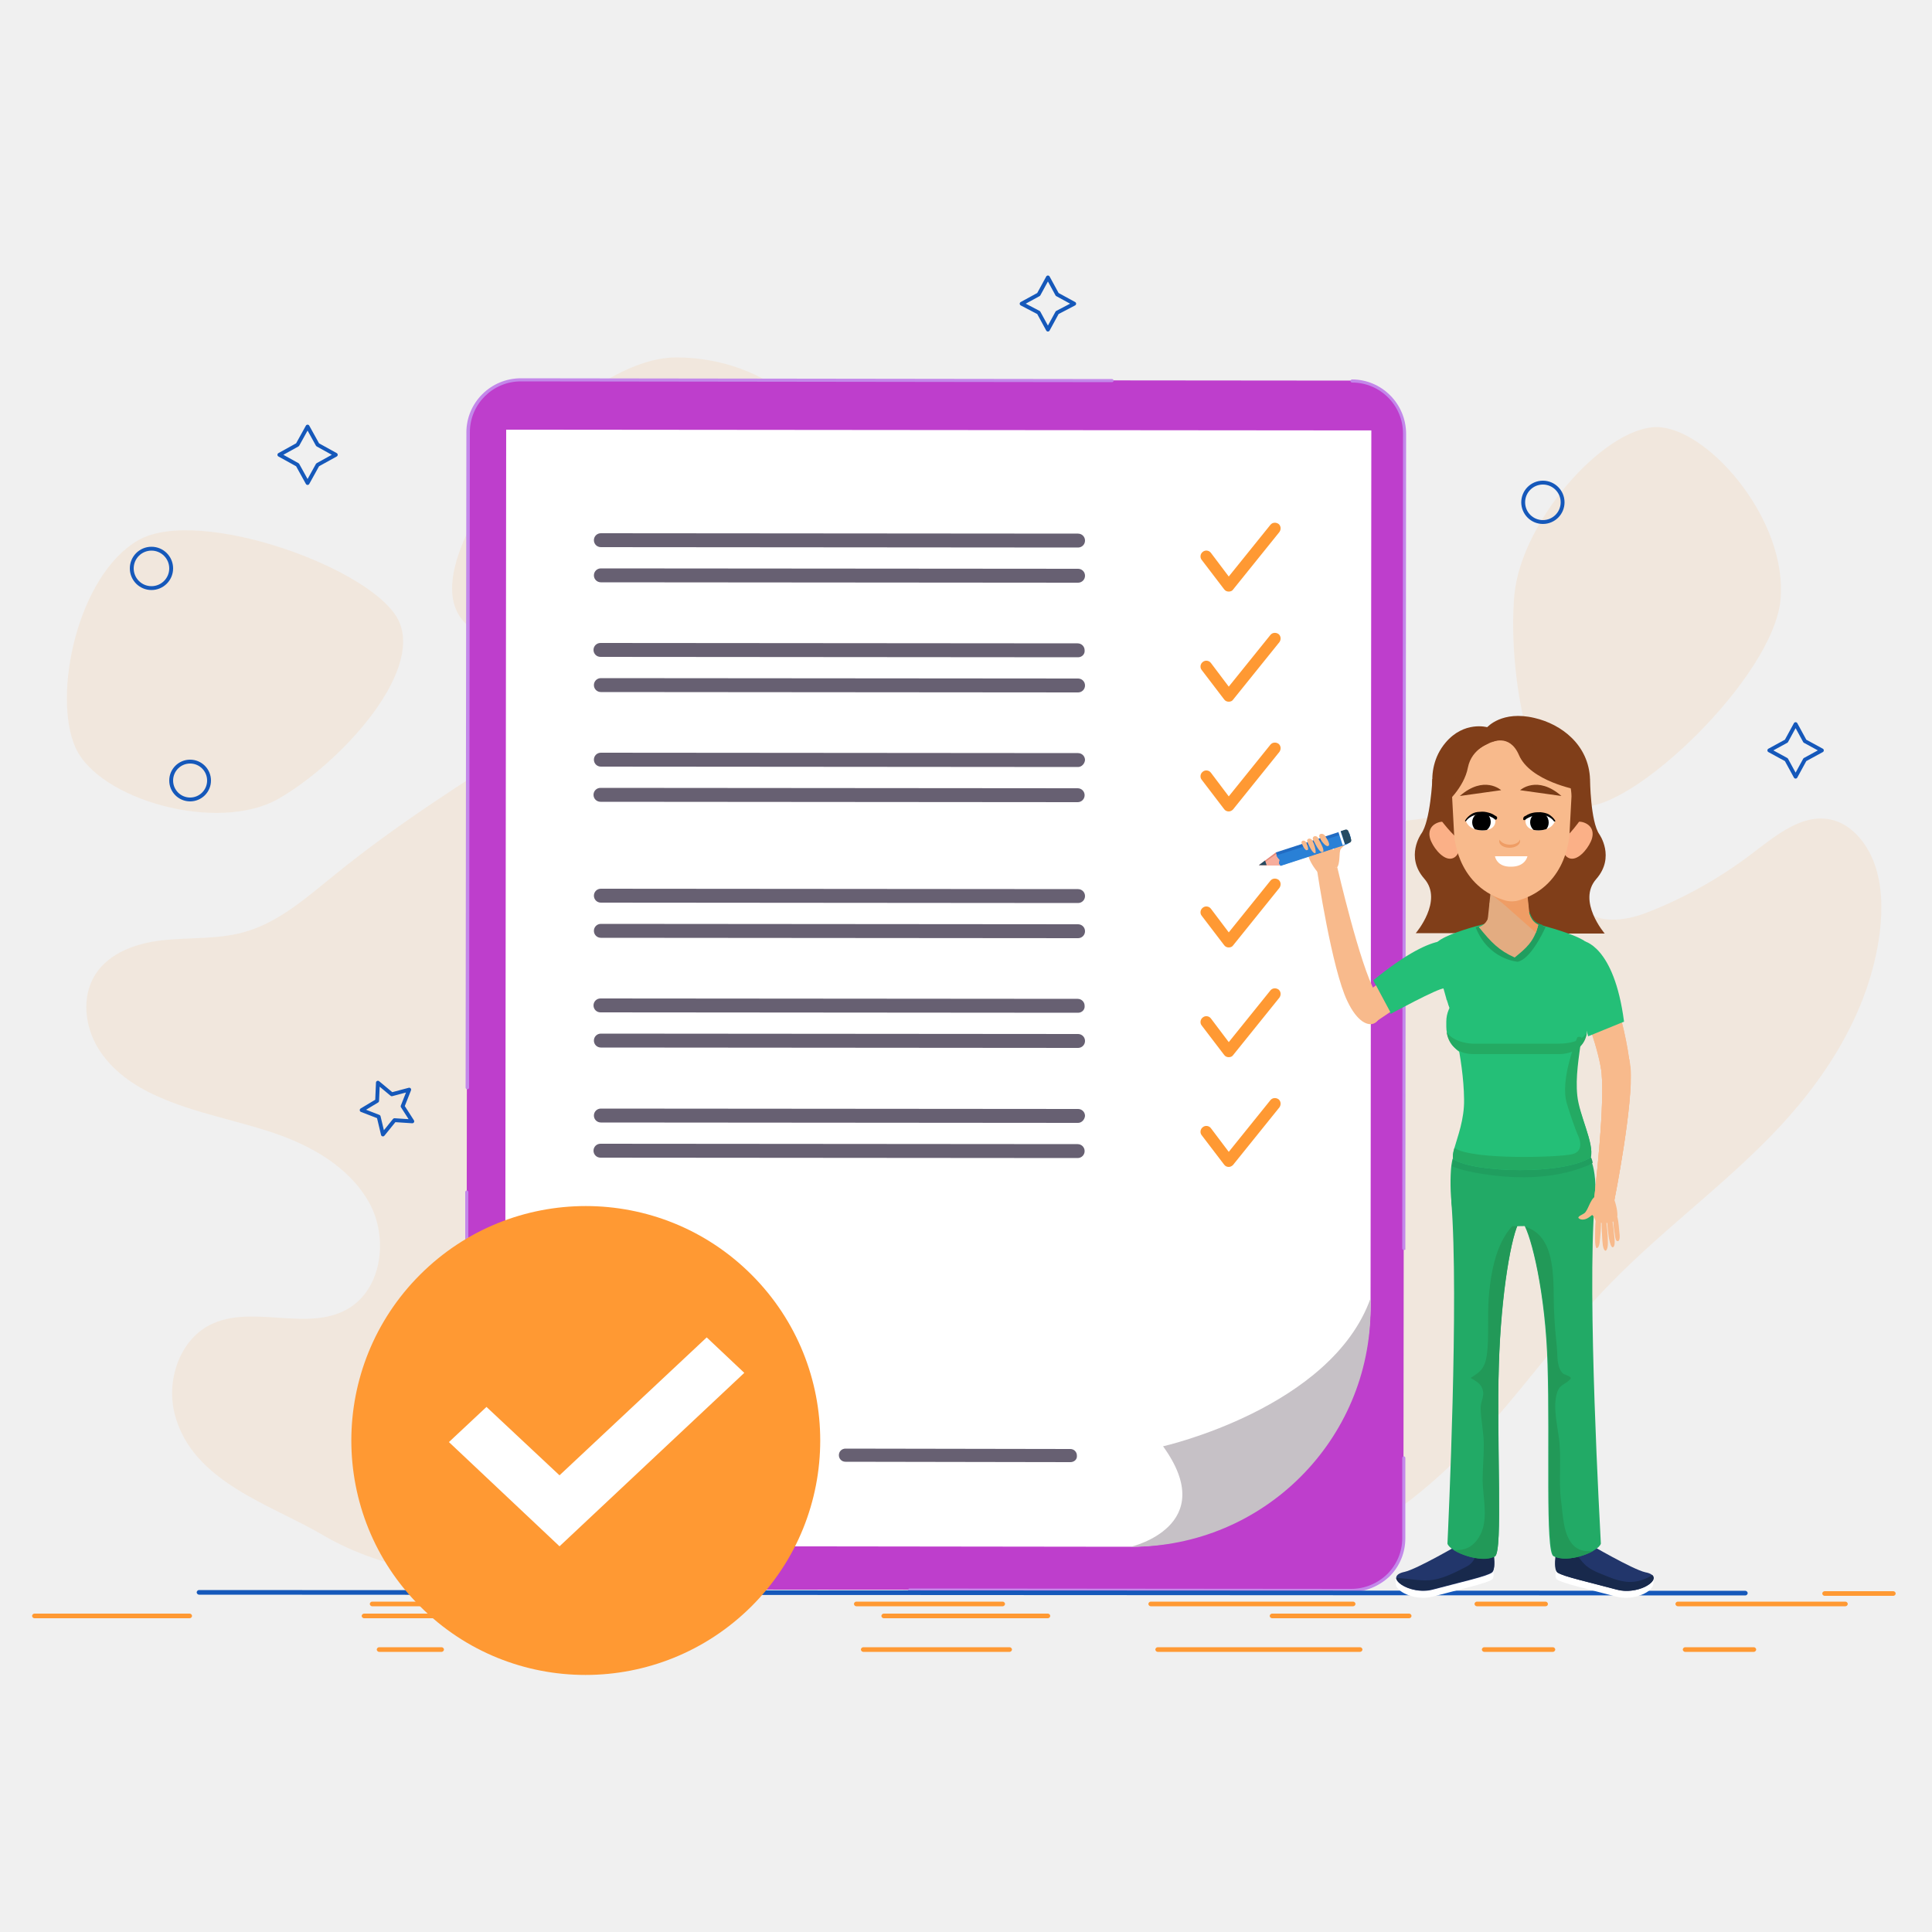
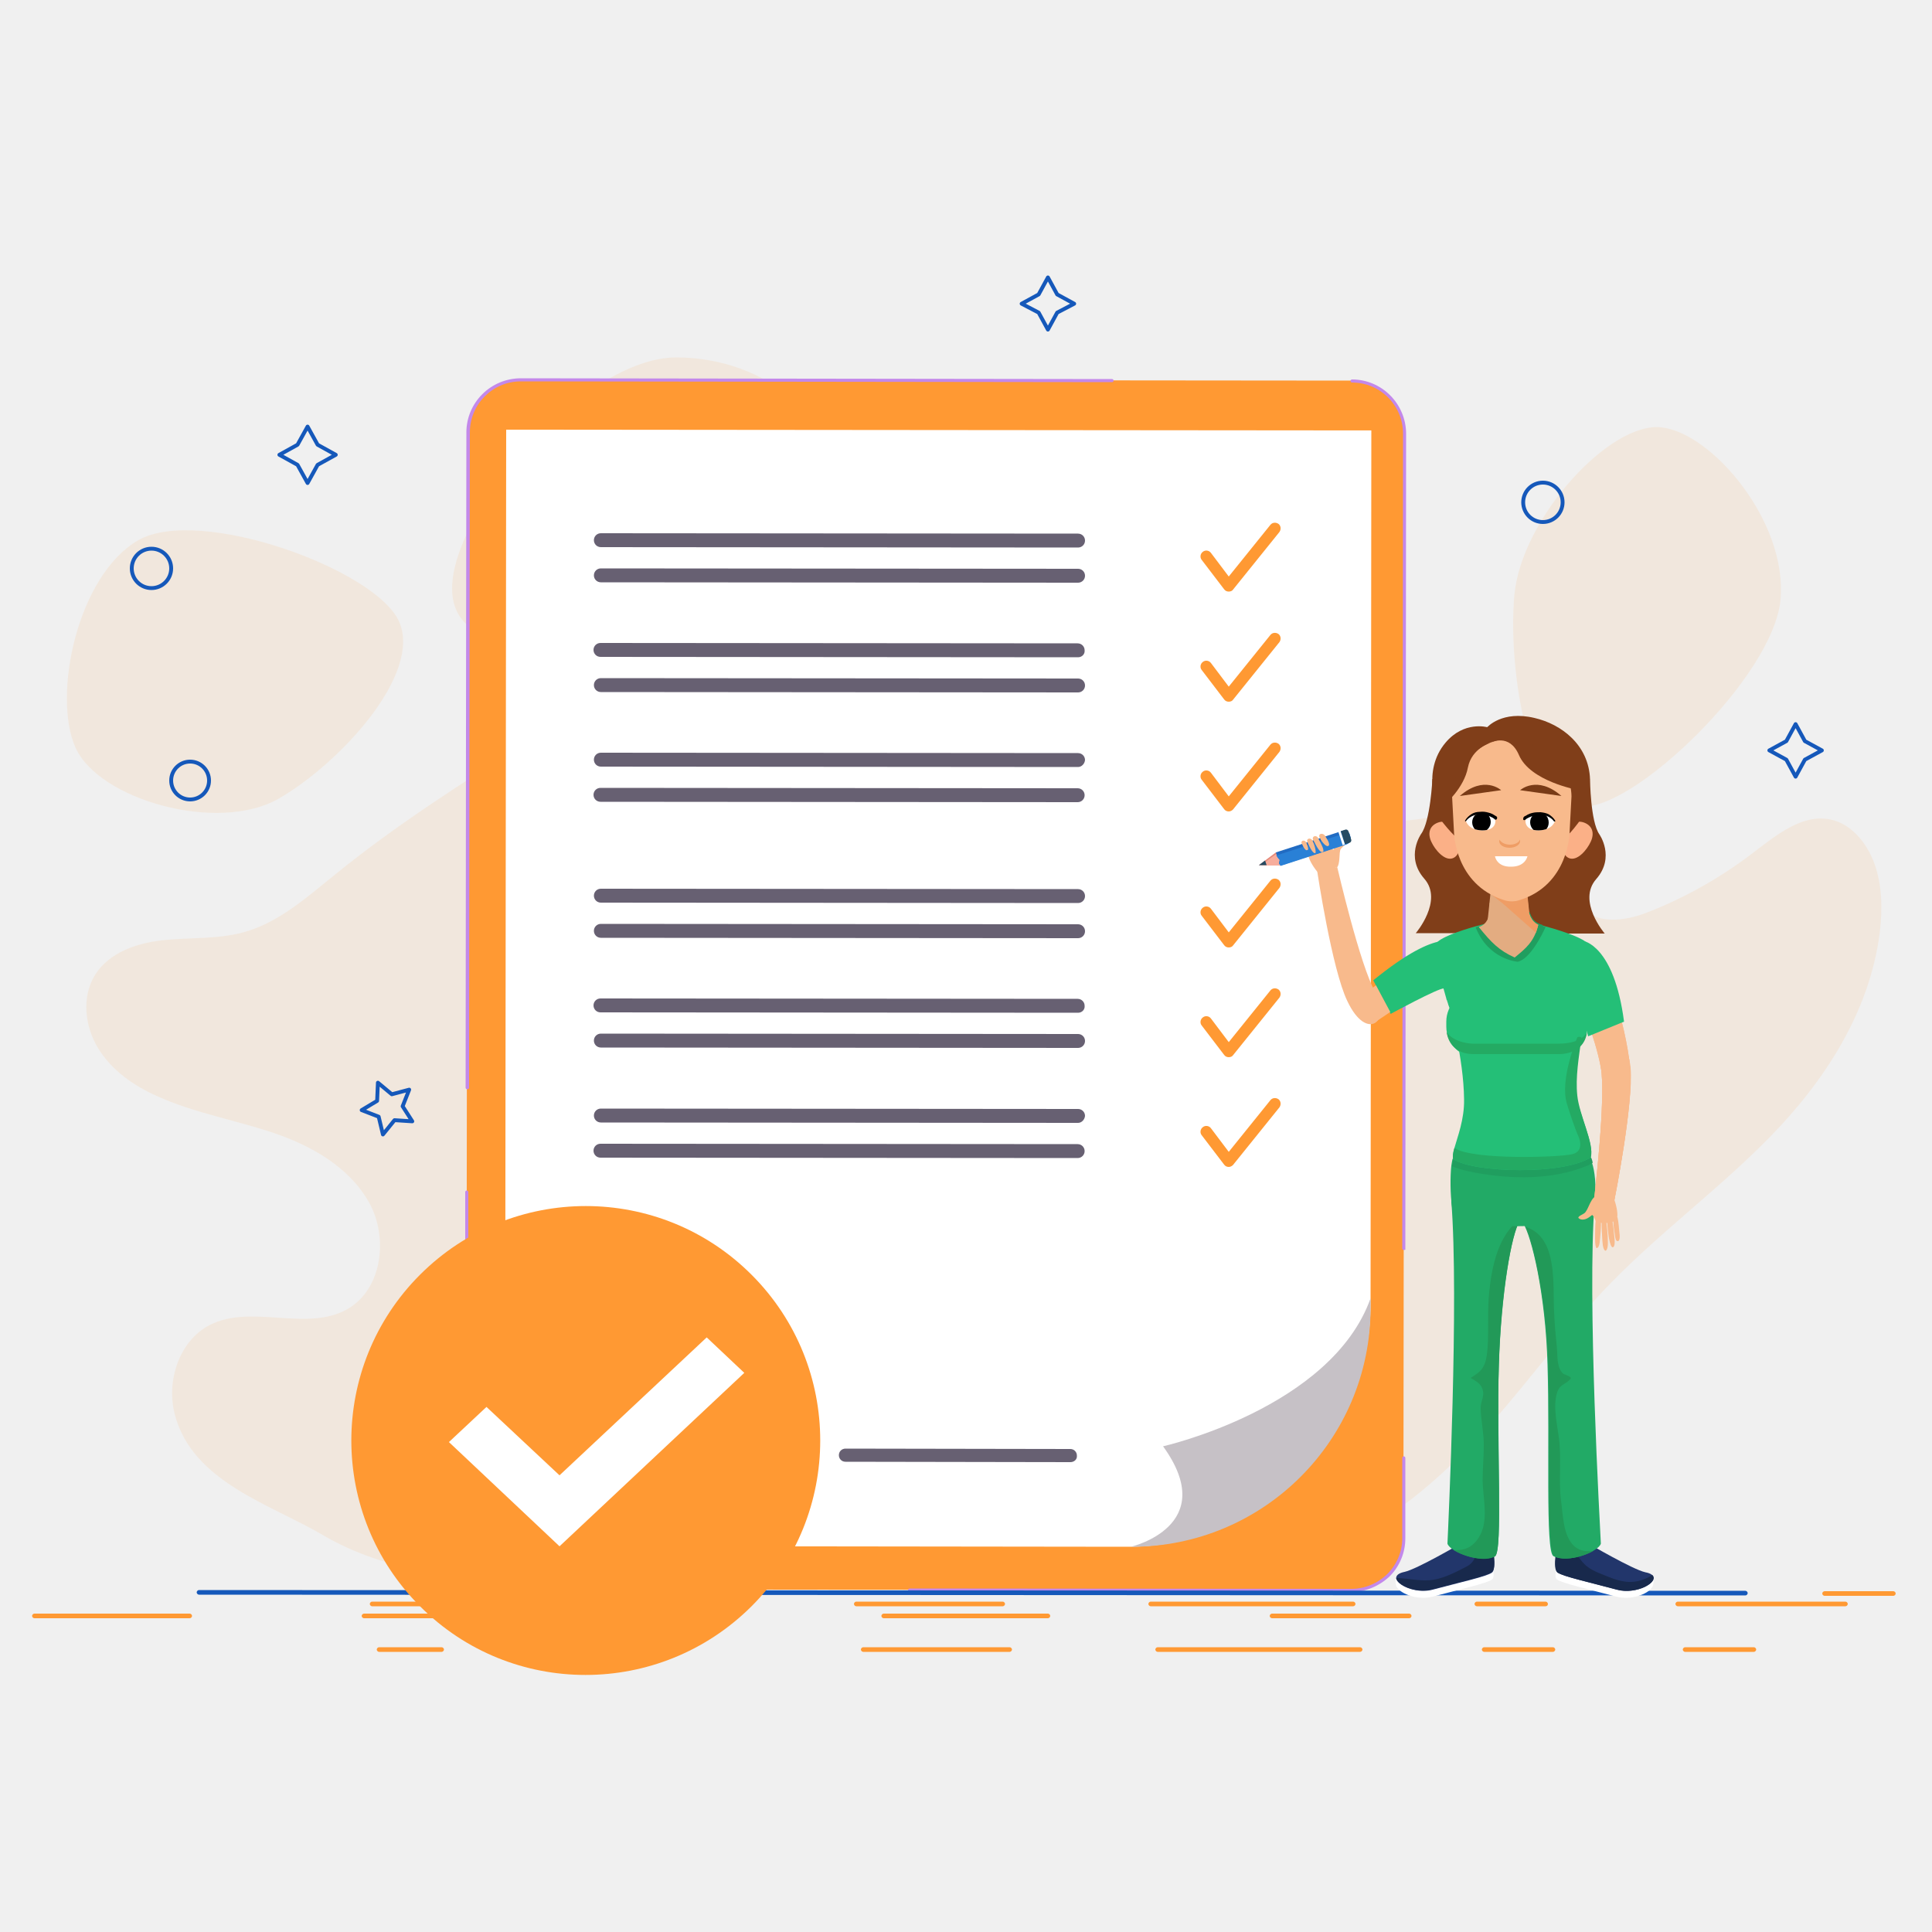
<svg xmlns="http://www.w3.org/2000/svg" xmlns:xlink="http://www.w3.org/1999/xlink" version="1.1" id="Layer_1" x="0px" y="0px" viewBox="0 0 500 500" style="enable-background:new 0 0 500 500;" xml:space="preserve">
  <style type="text/css">
	.st0{opacity:0.1;}
	.st1{fill:#ff9933;}
- 	.st2{fill:#BE3ECC;}
+ 	.st2{fill:#ff9933;}
	.st3{fill:#C388EA;}
	.st4{fill:#FFFFFF;}
	.st5{fill:#C6C1C6;}
	.st6{fill:#E4E7EF;}
	.st7{fill:#40D3E2;}
	.st8{fill:#676072;}
	.st9{fill:none;stroke:#1558BA;stroke-linecap:round;stroke-linejoin:round;stroke-miterlimit:10;}
	.st10{fill:#1558BA;}
	.st11{fill:#F8BA8C;}
	.st12{fill:#22366B;}
	.st13{fill:#18294C;}
	.st14{fill:#22AA66;}
	.st15{fill:#229958;}
	.st16{fill:#209E5F;}
	.st17{fill:#803E19;}
	.st18{fill:#FBB087;}
	.st19{fill:none;}
	.st20{fill:#E3AC81;}
	.st21{fill:#EF9D65;}
	.st22{clip-path:url(#SVGID_2_);}
	.st23{clip-path:url(#SVGID_4_);}
	.st24{fill:#793B16;}
	.st25{fill:#24BF77;}
	.st26{fill:#24AA63;}
	.st27{fill:#E5897A;}
	.st28{fill:#F7AD9C;}
	.st29{fill:#216BC2;}
	.st30{fill:#2980D6;}
	.st31{fill:#254B62;}
	.st32{fill:#FFFFFF;stroke:#ff9933;stroke-width:6;stroke-miterlimit:10;}
</style>
  <g>
    <g id="_x31__1_">
      <g class="st0">
        <path class="st1" d="M217.8,129.5c0,20.4-19.1,36.9-42.8,36.9s-58,6.3-58-14.1s34.4-59.8,58-59.8S217.8,109.1,217.8,129.5z" />
        <path class="st1" d="M45.3,366.3c-2.4-8.7,1-19.3,9-23.4c10.8-5.5,25,1.9,35.6-4.1c9.1-5.2,10.7-18.7,5.5-27.8     s-15-14.6-24.9-17.9s-20.3-5.1-29.8-9.4c-6.1-2.7-11.8-6.7-15.3-12.4c-3.5-5.7-4.3-13.4-0.8-19c3.7-5.9,11-8.3,17.8-9     s13.9-0.2,20.5-2c9-2.4,16.3-8.9,23.6-14.8c16.1-13.1,33.6-24.2,51.1-35.2c5.9-3.8,12.2-7.6,19.1-8.3c10.8-1.1,21,5.6,31.9,5.9     c8,0.3,15.6-2.8,23.4-4.6c7.8-1.8,16.7-2,22.9,3.2c7,5.9,7.7,16.8,4.7,25.5s-8.8,16.1-13.3,24.1c-4.4,8-7.5,17.7-4.4,26.4     c3.8,10.6,15.2,15.8,24.6,21.9c9.4,6,18.6,17,14.4,27.4c-1.7,4.2-5.4,7.6-5.9,12.2c-0.9,7.3,6.7,12.6,13.4,15.5     c10.5,4.4,21.5,7.5,32.7,9c8.4,1.2,18,2,23.2,8.8c3.6,4.7,4.1,11.5,2.1,17.1s-6,10.4-10.5,14.3c-15.9,13.7-37.9,18-58.9,18.2     s-41.8-3.3-62.8-2.9c-18.9,0.4-37.7,4-56.6,4c-18.2,0-38-2.3-54-11.7C70,389.3,50,383.6,45.3,366.3z" />
        <path class="st1" d="M103.3,160.9c6,13.6-15.5,36.8-31.2,45.8s-46.6,0.3-52.6-13.3s0.6-44.6,16.3-53.6     C51.5,130.8,97.3,147.3,103.3,160.9z" />
        <path class="st1" d="M409,208.7c-13.2-1.5-18.8-34.7-17.1-54.6c1.8-20,24.8-45.1,38.1-43.5c13.2,1.5,32.6,24.5,30.8,44.5     C459.1,175.1,422.3,210.3,409,208.7z" />
        <path class="st1" d="M293.8,404.8c-6.7-5-10.6-15.1-7.6-23.6c4-11.4,17.7-15.3,21.2-26.9c3-9.9-3.8-21.1-12.5-24.5     s-18.4-0.9-26.9,3.3c-8.5,4.1-16.4,9.8-25.2,12.9c-5.6,2-11.7,2.9-17.3,1s-10.6-7.1-11.6-13.7c-1-6.8,2.4-13.5,6.5-18.7     s9.1-9.4,12.4-15.2c4.6-7.9,5.6-17.6,7-26.9c3.1-20.5,8.2-40.6,13.4-60.6c1.8-6.8,3.6-13.8,7.8-19c6.5-8.1,17.2-9.9,24.6-16.9     c5.4-5.1,8.7-12.6,12.8-19.1c4.1-6.5,9.9-12.7,17-12.9c8.1-0.3,14.8,7.5,17.9,16s3.5,17.9,5.2,26.9s5.3,18.3,12.4,22.7     c8.7,5.4,19.2,1.7,29-0.1s22.2,0.3,25.5,10.9c1.3,4.3,0.9,9.3,3.1,13.1c3.7,6.1,11.8,5,17.9,2.6c9.5-3.7,18.6-8.8,26.9-15.1     c6.3-4.8,13.1-10.5,20.5-8.9c5.2,1.1,9.3,5.9,11.3,11.4s2.1,11.8,1.4,17.7c-2.6,20.9-14.6,38.9-28.4,53s-29.6,25.5-43.2,39.9     c-12.3,13-22.6,28.2-35.2,40.9c-12,12.2-26.5,23.7-42.5,27.3C323.5,405.5,306.9,414.6,293.8,404.8z" />
      </g>
      <g>
        <g>
          <g>
            <g>
              <g>
                <path class="st2" d="M349.6,411.5l-144.8-0.1l-70.5-0.1c-7.5,0-13.6-6.1-13.6-13.6l0.3-285.8c0-7.5,6.1-13.6,13.6-13.6         l215.3,0.2c7.5,0,13.6,6.1,13.6,13.6l-0.3,285.8C363.3,405.4,357.2,411.5,349.6,411.5z" />
              </g>
              <g>
                <g>
                  <path class="st3" d="M120.9,281.9L120.9,281.9c-0.2,0-0.4-0.2-0.4-0.4l0.1-92.3l0.1-77.3c0-7.7,6.3-14,14.1-14l0,0l153,0.2          c0.2,0,0.4,0.2,0.4,0.4c0,0.2-0.2,0.4-0.4,0.4l0,0l-153-0.2l0,0c-7.3,0-13.2,5.9-13.2,13.2l-0.1,77.3l-0.1,92.3          C121.4,281.7,121.2,281.9,120.9,281.9z" />
                </g>
                <g>
                  <path class="st3" d="M134.4,411.7L134.4,411.7c-7.8,0-14-6.3-14-14.1v-89.1c0-0.2,0.2-0.4,0.4-0.4l0,0          c0.2,0,0.4,0.2,0.4,0.4v89.1c0,7.3,5.9,13.2,13.2,13.2c0.2,0,0.4,0.2,0.4,0.4C134.8,411.6,134.6,411.7,134.4,411.7z" />
                </g>
                <g>
                  <path class="st3" d="M349.7,412C349.7,412,349.6,412,349.7,412l-114.3-0.1c-0.2,0-0.4-0.2-0.4-0.4c0-0.2,0.2-0.4,0.4-0.4          l0,0l114.3,0.1l0,0c3.5,0,6.8-1.4,9.3-3.8c2.5-2.5,3.9-5.8,3.9-9.3v-20.8c0-0.2,0.2-0.4,0.4-0.4l0,0c0.2,0,0.4,0.2,0.4,0.4          v20.8c0,3.8-1.5,7.3-4.1,9.9C356.9,410.5,353.4,412,349.7,412z" />
                </g>
                <g>
                  <path class="st3" d="M363.3,323.5L363.3,323.5c-0.2,0-0.4-0.2-0.4-0.4l0.2-210.9c0-7.3-5.9-13.2-13.2-13.2          c-0.2,0-0.4-0.2-0.4-0.4c0-0.2,0.2-0.4,0.4-0.4l0,0c7.7,0,14,6.3,14,14.1l-0.2,210.9C363.8,323.4,363.6,323.5,363.3,323.5z" />
                </g>
              </g>
              <g>
                <g>
                  <path class="st4" d="M291.7,400.3l-161-0.2l0.3-288.9l223.9,0.2l-0.2,226C354.7,372.2,326.5,400.4,291.7,400.3z" />
                </g>
                <g>
                  <path class="st5" d="M354.7,336v2.5c0,34.2-27.8,61.9-62,61.8c0,0,23.2-5.4,8.3-26C301,374.3,344.5,364.5,354.7,336z" />
                </g>
              </g>
              <g>
                <path class="st6" d="M173.4,386c-17.3,0-31.4-14.1-31.4-31.5c0-17.3,14.1-31.4,31.5-31.4c17.3,0,31.4,14.1,31.4,31.5         C204.8,371.9,190.7,386,173.4,386z M173.4,324.2c-16.7,0-30.4,13.6-30.4,30.3c0,16.7,13.6,30.4,30.3,30.4         s30.4-13.6,30.4-30.3C203.8,337.8,190.2,324.2,173.4,324.2z" />
              </g>
              <g>
                <path class="st6" d="M173.4,379.3c-13.7,0-24.8-11.1-24.8-24.8c0-13.7,11.1-24.8,24.8-24.8s24.8,11.1,24.8,24.8         C198.2,368.2,186.9,379.3,173.4,379.3z M173.4,336.2c-10.1,0-18.3,8.2-18.4,18.3c0,10.1,8.2,18.3,18.3,18.4         c10.1,0,18.3-8.2,18.4-18.3C191.8,344.5,183.4,336.2,173.4,336.2z" />
              </g>
              <g>
                <g>
                  <path class="st7" d="M171.2,368.1L171.2,368.1c-0.9,0-1.8-0.4-2.3-1.1l-11.3-14.9c-1-1.3-0.7-3.1,0.6-4c1.3-1,3.1-0.7,4,0.6          l9.1,12l21.2-26.4c1-1.2,2.8-1.4,4.1-0.4c1.2,1,1.4,2.8,0.4,4.1l-23.5,29.2C172.9,367.7,172.1,368.1,171.2,368.1z" />
                </g>
              </g>
            </g>
            <g>
              <path class="st8" d="M277,378.4l-58.2-0.1c-1,0-1.7-0.8-1.7-1.7l0,0c0-1,0.8-1.7,1.7-1.7L277,375c1,0,1.7,0.8,1.7,1.7l0,0        C278.8,377.7,278,378.4,277,378.4z" />
            </g>
            <g>
              <g>
                <path class="st8" d="M279,233.7l-123.5-0.1c-1,0-1.8-0.8-1.8-1.8l0,0c0-1,0.8-1.8,1.8-1.8l123.5,0.1c1,0,1.8,0.8,1.8,1.8l0,0         C280.8,232.9,280,233.7,279,233.7z" />
              </g>
              <g>
                <path class="st8" d="M279,242.8l-123.5-0.1c-1,0-1.8-0.8-1.8-1.8l0,0c0-1,0.8-1.8,1.8-1.8l123.5,0.1c1,0,1.8,0.8,1.8,1.8l0,0         C280.8,242,280,242.8,279,242.8z" />
              </g>
              <g>
                <g>
                  <path class="st1" d="M318,245.2L318,245.2c-0.5,0-0.9-0.2-1.2-0.6L311,237c-0.5-0.6-0.4-1.6,0.3-2.1          c0.6-0.5,1.6-0.4,2.1,0.3l4.6,6.1l10.8-13.4c0.5-0.6,1.4-0.7,2.1-0.2c0.6,0.5,0.7,1.4,0.2,2.1l-12,14.9          C318.9,245,318.5,245.2,318,245.2z" />
                </g>
              </g>
            </g>
            <g>
              <g>
                <path class="st8" d="M279,262.1L155.4,262c-1,0-1.8-0.8-1.8-1.8l0,0c0-1,0.8-1.8,1.8-1.8l123.5,0.1c1,0,1.8,0.8,1.8,1.8l0,0         C280.8,261.3,280,262.1,279,262.1z" />
              </g>
              <g>
                <path class="st8" d="M279,271.2l-123.5-0.1c-1,0-1.8-0.8-1.8-1.8l0,0c0-1,0.8-1.8,1.8-1.8l123.5,0.1c1,0,1.8,0.8,1.8,1.8l0,0         C280.8,270.4,280,271.2,279,271.2z" />
              </g>
              <g>
                <g>
                  <path class="st1" d="M318,273.6L318,273.6c-0.5,0-0.9-0.2-1.2-0.6l-5.8-7.6c-0.5-0.6-0.4-1.6,0.3-2.1          c0.6-0.5,1.6-0.4,2.1,0.3l4.6,6.1l10.8-13.4c0.5-0.6,1.4-0.7,2.1-0.2c0.6,0.5,0.7,1.4,0.2,2.1l-12,14.9          C318.9,273.4,318.5,273.6,318,273.6z" />
                </g>
              </g>
            </g>
            <g>
              <g>
                <path class="st8" d="M279,290.6l-123.5-0.1c-1,0-1.8-0.8-1.8-1.8l0,0c0-1,0.8-1.8,1.8-1.8L279,287c1,0,1.8,0.8,1.8,1.8l0,0         C280.7,289.8,279.9,290.6,279,290.6z" />
              </g>
              <g>
                <path class="st8" d="M278.9,299.7l-123.5-0.1c-1,0-1.8-0.8-1.8-1.8l0,0c0-1,0.8-1.8,1.8-1.8l123.5,0.1c1,0,1.8,0.8,1.8,1.8         l0,0C280.7,298.9,279.9,299.7,278.9,299.7z" />
              </g>
              <g>
                <g>
                  <path class="st1" d="M318,302L318,302c-0.5,0-0.9-0.2-1.2-0.6l-5.8-7.6c-0.5-0.6-0.4-1.6,0.3-2.1c0.6-0.5,1.6-0.4,2.1,0.3          l4.6,6.1l10.8-13.4c0.5-0.6,1.4-0.7,2.1-0.2c0.6,0.5,0.7,1.4,0.2,2.1l-12,14.9C318.8,301.8,318.4,302,318,302z" />
                </g>
              </g>
            </g>
            <g>
              <g>
                <path class="st8" d="M279,141.7l-123.5-0.1c-1,0-1.8-0.8-1.8-1.8l0,0c0-1,0.8-1.8,1.8-1.8l123.5,0.1c1,0,1.8,0.8,1.8,1.8l0,0         C280.8,140.9,280,141.7,279,141.7z" />
              </g>
              <g>
                <path class="st8" d="M279,150.8l-123.5-0.1c-1,0-1.8-0.8-1.8-1.8l0,0c0-1,0.8-1.8,1.8-1.8l123.5,0.1c1,0,1.8,0.8,1.8,1.8l0,0         C280.8,150,280,150.8,279,150.8z" />
              </g>
              <g>
                <g>
                  <path class="st1" d="M318,153.1L318,153.1c-0.5,0-0.9-0.2-1.2-0.6l-5.8-7.6c-0.5-0.6-0.4-1.6,0.3-2.1          c0.6-0.5,1.6-0.4,2.1,0.3l4.6,6.1l10.8-13.4c0.5-0.6,1.4-0.7,2.1-0.2c0.6,0.5,0.7,1.4,0.2,2.1l-12,14.9          C318.9,152.9,318.5,153.1,318,153.1z" />
                </g>
              </g>
            </g>
            <g>
              <g>
                <path class="st8" d="M279,170.1L155.4,170c-1,0-1.8-0.8-1.8-1.8l0,0c0-1,0.8-1.8,1.8-1.8l123.5,0.1c1,0,1.8,0.8,1.8,1.8l0,0         C280.8,169.3,280,170.1,279,170.1z" />
              </g>
              <g>
                <path class="st8" d="M279,179.2l-123.5-0.1c-1,0-1.8-0.8-1.8-1.8l0,0c0-1,0.8-1.8,1.8-1.8l123.5,0.1c1,0,1.8,0.8,1.8,1.8l0,0         C280.8,178.4,280,179.2,279,179.2z" />
              </g>
              <g>
                <g>
                  <path class="st1" d="M318,181.6L318,181.6c-0.5,0-0.9-0.2-1.2-0.6l-5.8-7.6c-0.5-0.6-0.4-1.6,0.3-2.1          c0.6-0.5,1.6-0.4,2.1,0.3l4.6,6.1l10.8-13.4c0.5-0.6,1.4-0.7,2.1-0.2c0.6,0.5,0.7,1.4,0.2,2.1l-12,14.9          C318.9,181.4,318.5,181.6,318,181.6z" />
                </g>
              </g>
            </g>
            <g>
              <g>
                <path class="st8" d="M279,198.5l-123.5-0.1c-1,0-1.8-0.8-1.8-1.8l0,0c0-1,0.8-1.8,1.8-1.8l123.5,0.1c1,0,1.8,0.8,1.8,1.8l0,0         C280.7,197.7,279.9,198.5,279,198.5z" />
              </g>
              <g>
                <path class="st8" d="M278.9,207.6l-123.5-0.1c-1,0-1.8-0.8-1.8-1.8l0,0c0-1,0.8-1.8,1.8-1.8l123.5,0.1c1,0,1.8,0.8,1.8,1.8         l0,0C280.7,206.8,279.9,207.6,278.9,207.6z" />
              </g>
              <g>
                <g>
                  <path class="st1" d="M318,210L318,210c-0.5,0-0.9-0.2-1.2-0.6l-5.8-7.6c-0.5-0.6-0.4-1.6,0.3-2.1c0.6-0.5,1.6-0.4,2.1,0.3          l4.6,6.1l10.8-13.4c0.5-0.6,1.4-0.7,2.1-0.2c0.6,0.5,0.7,1.4,0.2,2.1l-12,14.9C318.8,209.8,318.4,210,318,210z" />
                </g>
              </g>
            </g>
          </g>
        </g>
        <circle class="st9" cx="49.2" cy="202" r="4.9" />
        <circle class="st9" cx="39.2" cy="147.1" r="5.1" />
        <circle class="st9" cx="399.3" cy="130" r="5.1" />
        <polygon class="st9" points="271.2,71.8 273.6,76.2 278,78.6 273.6,80.9 271.2,85.3 268.8,80.9 264.4,78.6 268.8,76.2    " />
        <polygon class="st9" points="106.7,290.2 102.1,289.9 99.1,293.6 98,289 93.6,287.3 97.6,284.9 97.8,280.2 101.4,283.2      105.9,282 104.2,286.3    " />
        <polygon class="st9" points="79.6,110.4 82.2,115.1 86.9,117.7 82.2,120.3 79.6,125 77,120.3 72.3,117.7 77,115.1    " />
        <polygon class="st9" points="464.7,187.4 467.1,191.8 471.5,194.2 467.1,196.6 464.7,201 462.3,196.6 457.9,194.2 462.3,191.8         " />
      </g>
      <g>
        <g>
          <path class="st10" d="M451.7,412.9L451.7,412.9l-400.2-0.2c-0.3,0-0.6-0.3-0.6-0.6c0-0.3,0.3-0.6,0.6-0.6l0,0l400.2,0.2      c0.3,0,0.6,0.3,0.6,0.6S452,412.9,451.7,412.9z" />
        </g>
        <g>
          <g>
            <path class="st1" d="M364.7,418.8h-35.5c-0.3,0-0.6-0.3-0.6-0.6s0.3-0.6,0.6-0.6h35.5c0.3,0,0.6,0.3,0.6,0.6       S365,418.8,364.7,418.8z" />
          </g>
          <g>
            <path class="st1" d="M271.2,418.8h-42.5c-0.3,0-0.6-0.3-0.6-0.6s0.3-0.6,0.6-0.6h42.5c0.3,0,0.6,0.3,0.6,0.6       S271.5,418.8,271.2,418.8z" />
          </g>
          <g>
            <path class="st1" d="M165.7,418.8H94.2c-0.3,0-0.6-0.3-0.6-0.6s0.3-0.6,0.6-0.6h71.5c0.3,0,0.6,0.3,0.6,0.6       S165.9,418.8,165.7,418.8z" />
          </g>
          <g>
            <path class="st1" d="M49.1,418.8H8.9c-0.3,0-0.6-0.3-0.6-0.6s0.3-0.6,0.6-0.6h40.2c0.3,0,0.6,0.3,0.6,0.6       S49.4,418.8,49.1,418.8z" />
          </g>
        </g>
        <g>
          <g>
            <path class="st1" d="M453.9,427.5h-17.8c-0.3,0-0.6-0.3-0.6-0.6s0.3-0.6,0.6-0.6h17.8c0.3,0,0.6,0.3,0.6,0.6       S454.2,427.5,453.9,427.5z" />
          </g>
          <g>
            <path class="st1" d="M401.9,427.5h-17.8c-0.3,0-0.6-0.3-0.6-0.6s0.3-0.6,0.6-0.6h17.8c0.3,0,0.6,0.3,0.6,0.6       S402.2,427.5,401.9,427.5z" />
          </g>
          <g>
            <path class="st1" d="M352,427.5h-52.4c-0.3,0-0.6-0.3-0.6-0.6s0.3-0.6,0.6-0.6H352c0.3,0,0.6,0.3,0.6,0.6       S352.3,427.5,352,427.5z" />
          </g>
          <g>
            <path class="st1" d="M261.3,427.5h-37.9c-0.3,0-0.6-0.3-0.6-0.6s0.3-0.6,0.6-0.6h37.9c0.3,0,0.6,0.3,0.6,0.6       S261.6,427.5,261.3,427.5z" />
          </g>
          <g>
            <path class="st1" d="M174.4,427.5h-23.9c-0.3,0-0.6-0.3-0.6-0.6s0.3-0.6,0.6-0.6h23.9c0.3,0,0.6,0.3,0.6,0.6       S174.7,427.5,174.4,427.5z" />
          </g>
          <g>
            <path class="st1" d="M114.3,427.5H98.1c-0.3,0-0.6-0.3-0.6-0.6s0.3-0.6,0.6-0.6h16.2c0.3,0,0.6,0.3,0.6,0.6       S114.6,427.5,114.3,427.5z" />
          </g>
        </g>
        <g>
          <g>
            <path class="st1" d="M477.6,415.7h-43.4c-0.3,0-0.6-0.3-0.6-0.6s0.3-0.6,0.6-0.6h43.4c0.3,0,0.6,0.3,0.6,0.6       S477.9,415.7,477.6,415.7z" />
          </g>
          <g>
            <path class="st1" d="M490,413h-17.8c-0.3,0-0.6-0.3-0.6-0.6s0.3-0.6,0.6-0.6H490c0.3,0,0.6,0.3,0.6,0.6S490.3,413,490,413z" />
          </g>
          <g>
            <path class="st1" d="M400,415.7h-17.8c-0.3,0-0.6-0.3-0.6-0.6s0.3-0.6,0.6-0.6H400c0.3,0,0.6,0.3,0.6,0.6       S400.4,415.7,400,415.7z" />
          </g>
          <g>
            <path class="st1" d="M350.2,415.7h-52.4c-0.3,0-0.6-0.3-0.6-0.6s0.3-0.6,0.6-0.6h52.4c0.3,0,0.6,0.3,0.6,0.6       S350.5,415.7,350.2,415.7z" />
          </g>
          <g>
            <path class="st1" d="M259.5,415.7h-37.9c-0.3,0-0.6-0.3-0.6-0.6s0.3-0.6,0.6-0.6h37.9c0.3,0,0.6,0.3,0.6,0.6       S259.8,415.7,259.5,415.7z" />
          </g>
          <g>
            <path class="st1" d="M172.6,415.7h-23.9c-0.3,0-0.6-0.3-0.6-0.6s0.3-0.6,0.6-0.6h23.9c0.3,0,0.6,0.3,0.6,0.6       S172.9,415.7,172.6,415.7z" />
          </g>
          <g>
            <path class="st1" d="M112.5,415.7H96.3c-0.3,0-0.6-0.3-0.6-0.6s0.3-0.6,0.6-0.6h16.2c0.3,0,0.6,0.3,0.6,0.6       S112.8,415.7,112.5,415.7z" />
          </g>
        </g>
      </g>
    </g>
    <g>
      <g>
        <g>
          <g>
            <path class="st11" d="M417.8,310.6l-5.2-0.7c0,0,3.1-26,1.7-33.6c-1.6-8.5-5.5-17-5.5-17s-2.1-16.9,1.9-15.2       s10.1,20.5,11.2,32.4C422.8,285.5,417.8,310.6,417.8,310.6z" />
            <g>
              <g>
                <path class="st4" d="M370.8,413.2c7.5-2,13.8-3.4,15.3-4.4c1-0.7,0-3.3,0-3.3l-8.1-4.2l-16.7,7c0,0-0.4,1.7,0.3,2.6         C362.8,412.6,367,414.2,370.8,413.2z" />
                <path class="st4" d="M418.3,413.2c-7.5-2-13.8-3.4-15.3-4.4c-1-0.7,0-3.3,0-3.3l8.1-4.2l16.7,7c0,0,0.4,1.7-0.3,2.6         C426.3,412.6,422.1,414.2,418.3,413.2z" />
                <path class="st12" d="M418.5,411.4c-7.5-2-13.9-3.4-15.3-4.4c-1.5-1,0-7.6,0-7.6l8.1,0.2c0,0,11.3,6.6,14.5,7.3         C431.6,408,424.5,413,418.5,411.4z" />
                <path class="st13" d="M427.6,407.6c-1.7,1.2-4.1,1.9-6.1,1.8c-1.8-0.1-3.5-0.6-5.2-1.3c-1.7-0.7-3.8-1.4-5.3-2.5         c-2.2-1.6-3.2-4-4.7-6.1l-3.2-0.1c0,0-1.5,6.6,0,7.6s7.9,2.4,15.3,4.4C423.6,412.8,429.5,409.4,427.6,407.6z" />
                <path class="st14" d="M394.2,316.6c2.1,3.2,5.8,18.1,6.3,36.7c0.6,20.1-0.6,48.2,1.5,49.4c3.5,2,11.6-1,12.3-3.2         c-0.2-4.3-3.6-63.7-1.6-88.5C401.2,304.2,389.6,309.2,394.2,316.6z" />
                <path class="st15" d="M406.9,399.6c-2.4-2.8-2.4-7.7-2.9-11.2c-0.7-5.6,0.2-11-0.6-16.6c-0.5-3.6-1.7-8.8-0.1-12.2         c0.6-1.2,2.3-1.7,3.1-2.7c0.6-0.6-1.3-1.1-1.7-1.3c-0.5-0.3-0.9-1-1.1-1.5c-0.7-1.7-0.5-3.8-0.7-5.6c-0.3-3-0.6-6-0.7-9         c-0.4-7,1.1-19.3-7.4-22c2.1,4.5,5.3,18.6,5.9,35.8c0.6,20.1-0.6,48.2,1.5,49.4c2.5,1.4,7.3,0.3,10.1-1.3         C410.2,401.6,408.3,401.3,406.9,399.6z" />
                <path class="st12" d="M370.8,411.4c7.5-2,13.9-3.4,15.3-4.4s0-7.6,0-7.6l-8.1,0.1c0,0-11.3,6.6-14.5,7.3         C357.7,408,364.8,413,370.8,411.4z" />
                <path class="st13" d="M386.1,399.4l-4.3,0.1c0.7,2.2,0.1,4.8-2.4,6c-2.5,1.3-5.4,2.8-8.2,3.3c-3.1,0.6-6.4-0.3-9.5-0.4         c-0.2,0-0.3,0-0.4-0.1c0.1,1.8,5,4.2,9.4,3c7.5-2,13.9-3.4,15.3-4.4C387.6,406,386.1,399.4,386.1,399.4z" />
                <path class="st14" d="M393.3,316c-2.1,3.2-4.8,18.6-5.4,37.3c-0.6,20.1,1.1,48.2-1,49.4c-3.5,2-11.6-1-12.3-3.2         c0.2-4.4,3-63.6,1-88.6C387,304.2,397.9,308.6,393.3,316z" />
                <path class="st15" d="M393.3,316c0.2-0.2,0.3-0.5,0.4-0.7c-5.9,4-7.6,12.3-8.3,19.1c-0.5,4.8-0.1,9.5-0.4,14.3         c-0.2,1.9-0.3,4-1.5,5.6c-0.8,1-1.8,1.6-2.9,2.3c1.1,0.7,2.4,1.3,2.9,2.5c1,2.1-0.4,3.4-0.3,5.5c0.1,3.1,0.8,6.2,0.8,9.3         c0,3.2-0.3,6.3-0.3,9.4c0.1,4.6,1.7,10.4-1,14.6c-1.8,2.8-3.8,3.3-6.4,3.3c2.7,1.7,8,3.1,10.6,1.6c2.1-1.2,0.3-29.3,1-49.4         C388.4,334.6,391.2,319.2,393.3,316z" />
                <path class="st14" d="M412.7,310.9c-1,8-35.9,8.6-36.9,1.5c-0.5-3.3-0.5-8-0.2-10.7c0.1-0.7,0.2-1.3,0.3-1.7         c0.6-1.8,34.6-5.6,35.6-0.5c0.1,0,0.3,0.5,0.5,1.4C412.7,302.9,413.2,307,412.7,310.9z" />
                <path class="st16" d="M412.2,300.9c-0.5,0.4-1.1,0.6-1.7,0.9c-9,3.6-19.2,3.4-28.7,1.7c-1.9-0.4-4.1-0.8-6-1.7         c0.1-0.7,0.2-1.3,0.3-1.7c0.6-1.8,34.6-5.6,35.6-0.5C411.8,299.5,412,300,412.2,300.9z" />
                <g>
                  <path class="st17" d="M370.7,201.6c0,0-0.5,10.9-2.9,14.2c0,0-4.2,5.9,0.8,11.6s-2.2,14.1-2.2,14.1h24.1v-41.3L370.7,201.6z          " />
                  <path class="st17" d="M411.5,201.7c0,0,0.1,10.9,2.4,14.2c0,0,4.2,5.9-0.8,11.6s2.2,14.1,2.2,14.1h-24.1v-41.3L411.5,201.7z          " />
                  <path class="st17" d="M410.2,205.1c0,10.7-8.6,19.3-19.3,19.3s-19.3-8.6-19.3-19.3s8.6-17.7,19.3-17.7          S410.2,194.4,410.2,205.1z" />
                  <g>
                    <g>
                      <g>
                        <path class="st18" d="M377.2,215.5c1,2.2,0.9,5.8-1.2,6.6s-4.6-2.1-5.6-4.3s-0.4-4.1,1.7-4.9S376.2,213.3,377.2,215.5z" />
                      </g>
                    </g>
                    <line class="st19" x1="372.7" y1="215.5" x2="376.2" y2="218.3" />
                  </g>
                  <g>
                    <g>
                      <g>
                        <path class="st18" d="M404.9,215.5c-1,2.2-0.9,5.8,1.2,6.6s4.6-2.1,5.6-4.3s0.4-4.1-1.7-4.9S405.9,213.3,404.9,215.5z" />
                      </g>
                    </g>
                    <line class="st19" x1="409.7" y1="215.5" x2="406.2" y2="218.3" />
                  </g>
                  <path class="st17" d="M408.7,212.6c0,0-7.7,11.3-17.5,11.3s-18-11.3-18-11.3c0-9.4,8.2-22.7,18-22.7          C401,189.9,408.7,203.2,408.7,212.6z" />
                  <g>
                    <polygon class="st20" points="386.1,227.7 383.8,249.7 397.1,249.7 394.8,227.5          " />
                    <polygon class="st21" points="385.8,231.4 396.1,239.4 395,228.7          " />
                  </g>
                  <g>
                    <g>
                      <path id="XMLID_15_" class="st11" d="M391.2,191.1L391.2,191.1c-8.2,0-15.4,7.2-15.4,15l0.5,9.4c0,0,0.2,13.3,12.8,17.4            c1.4,0.5,2.9,0.5,4.3,0c12.6-4,12.8-17.4,12.8-17.4l0.5-9.4C406.6,198.3,399.4,191.1,391.2,191.1z" />
                    </g>
                  </g>
                  <g>
                    <g>
                      <g>
                        <g>
                          <path id="XMLID_14_" class="st4" d="M394.8,212.4c0,0,0-2,3.8-1.7c3.4,0.2,3.8,1.8,3.8,1.8s-0.5,2.3-4.2,2.4              C394.5,214.9,394.8,212.4,394.8,212.4z" />
                        </g>
                        <g>
                          <g>
                            <g>
                              <g>
                                <g>
                                  <defs>
                                    <path id="SVGID_1_" d="M394.8,212.4c0,0,0-2,3.8-1.7c3.4,0.2,3.8,1.8,3.8,1.8s-0.5,2.3-4.2,2.4                   C394.5,214.9,394.8,212.4,394.8,212.4z" />
                                  </defs>
                                  <clipPath id="SVGID_2_">
                                    <use xlink:href="#SVGID_1_" style="overflow:visible;" />
                                  </clipPath>
                                  <path class="st22" d="M400.8,212.9c0,1.4-1.1,2.6-2.4,2.5c-1.3,0-2.4-1.2-2.4-2.6c0-1.4,1.1-2.6,2.4-2.5                  C399.8,210.3,400.8,211.4,400.8,212.9z" />
                                </g>
                              </g>
                            </g>
                          </g>
                        </g>
                      </g>
                      <g>
                        <path d="M394.4,211.4c0.2-0.2,0.3-0.2,0.5-0.3s0.3-0.2,0.5-0.3c0.4-0.2,0.7-0.3,1.1-0.4c0.7-0.2,1.5-0.2,2.2-0.2             c0.8,0.1,1.5,0.2,2.2,0.6c0.6,0.4,1.2,0.9,1.6,1.6c0,0.1,0,0.2-0.1,0.2s-0.2,0-0.2,0l0,0c-0.4-0.6-1-1-1.6-1.3             s-1.3-0.4-2-0.4s-1.4,0.1-2,0.3c-0.3,0.1-0.6,0.2-1,0.4c-0.2,0.1-0.3,0.2-0.4,0.2c-0.1,0.1-0.3,0.2-0.4,0.3l0,0             c-0.2,0.2-0.5,0.2-0.6,0C394.2,211.8,394.2,211.6,394.4,211.4L394.4,211.4z" />
                      </g>
                    </g>
                    <g>
                      <g>
                        <g>
                          <path id="XMLID_13_" class="st4" d="M387,212.4c0,0,0-2-3.8-1.7c-3.4,0.2-3.8,1.8-3.8,1.8s0.5,2.3,4.2,2.4              C387.3,214.9,387,212.4,387,212.4z" />
                        </g>
                        <g>
                          <g>
                            <g>
                              <g>
                                <g>
                                  <defs>
                                    <path id="SVGID_3_" d="M387,212.4c0,0,0-2-3.8-1.7c-3.4,0.2-3.8,1.8-3.8,1.8s0.5,2.3,4.2,2.4                   C387.3,214.9,387,212.4,387,212.4z" />
                                  </defs>
                                  <clipPath id="SVGID_4_">
                                    <use xlink:href="#SVGID_3_" style="overflow:visible;" />
                                  </clipPath>
                                  <path class="st23" d="M381,212.8c0,1.4,1.1,2.6,2.4,2.5c1.3,0,2.4-1.2,2.4-2.6c0-1.4-1.1-2.6-2.4-2.5                  S381,211.4,381,212.8z" />
                                </g>
                              </g>
                            </g>
                          </g>
                        </g>
                      </g>
                      <g>
                        <path d="M386.8,212c-0.1-0.1-0.2-0.2-0.4-0.3c-0.1-0.1-0.3-0.2-0.4-0.2c-0.3-0.2-0.6-0.3-1-0.4c-0.6-0.2-1.3-0.3-2-0.3             s-1.4,0.1-2,0.4c-0.6,0.3-1.2,0.7-1.6,1.3l0,0c0,0.1-0.1,0.1-0.2,0c-0.1,0-0.1-0.1,0-0.2c0.4-0.7,1-1.2,1.6-1.6             c0.6-0.4,1.4-0.6,2.2-0.6c0.8-0.1,1.5,0,2.2,0.2c0.4,0.1,0.7,0.2,1.1,0.4c0.2,0.1,0.3,0.2,0.5,0.3s0.3,0.2,0.5,0.3             c0.2,0.2,0.2,0.4,0.1,0.6C387.3,212.2,387,212.2,386.8,212C386.9,212.1,386.8,212.1,386.8,212L386.8,212z" />
                      </g>
                    </g>
                    <path class="st24" d="M393.4,204.5c0,0,4.4-4,10.7,1.5L393.4,204.5z" />
                    <path class="st24" d="M388.5,204.5c0,0-4.4-4-10.7,1.5L388.5,204.5z" />
                    <path class="st4" d="M386.9,221.6h8.4c0,0-0.5,2.7-4.2,2.7C387.3,224.4,386.9,221.6,386.9,221.6z" />
                  </g>
                  <path class="st17" d="M385.8,192.2c0,0-4.9,1.4-5.9,6.4c-1,5.4-6.1,9.7-6.1,9.7s2.2-12.9,2.4-13.2          C376.5,194.7,385.8,192.2,385.8,192.2z" />
                  <path class="st17" d="M385.8,192.2c0,0,4.8-2.6,7.3,3.2c2.9,6.8,15.1,9,15.1,9s1.6-8.1-6.4-11.5          C393.9,189.4,390.6,189.3,385.8,192.2z" />
                  <path class="st17" d="M384.9,188.2c0,0,3.8-4.4,12.2-2.4c7,1.6,14.1,7,14.4,15.9l-3.2,2.9L396,192L384.9,188.2z" />
                  <path class="st17" d="M384.9,188.2c0,0-6-1.7-10.8,4c-6.3,7.5-2,17.2-2,17.2l7.7-14L384.9,188.2z" />
                </g>
                <path class="st25" d="M411.7,299.5c-6.9,4.6-30.1,4.1-35.6,0.5c-0.2-0.6-0.1-1.5,0.3-2.9c0.8-2.9,2.6-7.4,2.5-12.6         c-0.1-10.7-3.7-23.4-3.7-23.4s2,0.8-0.1-0.2v-0.1c0-0.1,0-0.1-0.1-0.2l0,0l0,0v-0.1c-0.1-0.2-0.2-0.5-0.3-0.9         c-0.1-0.2-0.1-0.4-0.2-0.6c0-0.1,0-0.1-0.1-0.2c0-0.1-0.1-0.2-0.1-0.4l0,0l0,0c-0.5-1.7-1-3.6-1.5-5.4         c-0.1-0.3-0.2-0.6-0.2-0.9c0,0,0,0,0-0.1c-0.8-3.1-1.6-7.3-0.9-7.9c0.1-0.1,0.2-0.2,0.4-0.4l0,0c1.8-1.6,7.5-3.4,11.4-4.4         l0,0c2.1-0.6,6.5-1.6,7.6-1.8c0,0,3.7,0.8,7.7,1.9l0,0c4.1,1.1,9.8,2.9,11.5,4.3l0,0c0.2,0.2,0.3,0.3,0.4,0.5         c0.4,0.6,0.2,2.9-0.1,6.3c-0.3,3.7-0.7,7.5-0.8,11.3c0,0.1,0,0.1,0,0.1c-0.1,2.1-0.4,4.3-0.7,6.6c-0.7,5.1-1.6,10.3-1.1,15         C408.7,288.6,412.6,295.9,411.7,299.5z" />
                <path class="st25" d="M402.8,273.7h-20.5c-4.4,0-8-3.6-8-8v-1.3c0-4.4,3.6-8,8-8h20.5c4.4,0,6.2,0.2,6.2,4.5l1.8,4.8         C410.8,270.1,407.2,273.7,402.8,273.7z" />
                <path class="st26" d="M411.7,299.5c-6.9,4.6-30.1,4.1-35.6,0.5c-0.2-0.6-0.1-1.5,0.3-2.9c4.8,3.2,27.4,2.4,30.5,1.6         c3.4-0.8,1.6-4.6,1.6-4.6s-1.1-2.3-3-8.5c-1.9-6.3,2.7-17.1,2.7-17.1c0.3-0.3,0.7-0.2,1.1,0c-0.7,5.1-1.6,10.3-1.1,15         C408.7,288.6,412.6,295.9,411.7,299.5z" />
                <path class="st16" d="M400,239.9c-0.8,1.8-4,8.3-7.2,9c0,0-7.6-0.5-10.9-8.9c0.6-0.2,1.2-0.3,1.8-0.5l0,0         c0.1,0,0.1-0.1,0.2-0.1l0.1-0.1c0.4-0.3,1-0.8,1.7-1.7c0-0.1,0.1-0.1,0.1-0.2c0.1-0.1,0.1-0.2,0.2-0.3c0-0.1,0.1-0.1,0.1-0.2         c0.2-0.3,0.3-0.6,0.4-1c0.6,0,1.4-0.1,2.2-0.1l0,0c2.3-0.1,5,0,7.2,0.3c0.2,0.7,0.5,1.2,0.8,1.7c0.7,1,1.9,1.4,2.3,1.5         c0.1,0,0.1,0,0.1,0l0,0C399.2,239.7,399.6,239.8,400,239.9z" />
              </g>
            </g>
            <path class="st11" d="M417.8,310.6l-5.2-0.7c0,0,3.1-26,1.7-33.6c-1.6-8.5-5.5-17-5.5-17s-2.1-16.9,1.9-15.2       s10.1,20.5,11.2,32.4C422.8,285.5,417.8,310.6,417.8,310.6z" />
            <path class="st25" d="M409.7,243.5c0,0,8,1,10.6,20.9l-9.3,3.8c0,0-2.6-10.6-3.8-11.5C405.9,255.8,408.7,243.1,409.7,243.5z" />
            <g>
              <path class="st11" d="M418.5,315.2c0.5-1.7-1.3-8.3-3.4-8.1c-1.2,0.2-3.2,4.9-3.1,7.3c0.5,0.3,0.8,1.2,1,1.7        S418,317,418.5,315.2z" />
              <path class="st11" d="M414.7,321.2c-0.1-1.3-0.2-3.3-0.2-5c0.4,0,0.8-0.1,1.2-0.2c0.2,1.6,0.4,3.7,0.4,4.9        c0.1,1.8-0.2,2.7-0.6,2.8C415.1,323.6,414.8,322.8,414.7,321.2z" />
              <path class="st11" d="M416.4,320.5c-0.2-1.2-0.4-3-0.5-4.7c0.4,0,0.9-0.2,1.3-0.3c0.3,1.5,0.5,3.5,0.6,4.7        c0.2,1.7,0,2.5-0.4,2.6C417,322.8,416.7,322,416.4,320.5z" />
              <path class="st11" d="M417.9,319.3c-0.2-1-0.4-2.6-0.4-4c0.3,0,0.8-0.2,1.1-0.3c0.3,1.3,0.4,3,0.5,4c0.2,1.4,0,2.2-0.4,2.2        C418.3,321.3,418,320.7,417.9,319.3z" />
              <path class="st11" d="M412.8,320.6c0-1.2,0-3.5,0.2-5.1c0.4,0,1,0.4,1.3,0.3c0.1,1.5-0.1,3.5-0.2,4.7        c-0.1,1.7-0.4,2.5-0.9,2.5C413,323,412.8,322.1,412.8,320.6z" />
              <path class="st11" d="M410,314c1-0.7,1.5-3.6,2.9-4.4c0.2,0.3,1.6,2.2,1.9,2.5c-1.2,1-2.5,2.2-3.5,2.9c-1.4,1-2.5,0.6-2.8,0.2        C408.3,314.8,409.6,314.3,410,314z" />
            </g>
            <g>
              <path class="st25" d="M376.8,244.3c0,0-3.7-5-21.4,9.4l4.5,8.7c0,0,12.3-6.7,13.8-6.6C375.3,255.9,377.9,244.7,376.8,244.3z" />
              <path class="st11" d="M348.7,259.1c5.1,10.8,11.6,5,7.2-2.4c-3.9-6.7-9.8-32.2-9.8-32.2l-5.2,1        C340.9,225.5,344.7,250.9,348.7,259.1z" />
              <g>
                <path class="st11" d="M343.6,218.6c0.3,0.4,1,1.2,1.5,1.3c0.9,2.1,0.7,7.5-0.5,7.9c-2.1,0.8-5.9-4.7-6-6.5         C338.6,219.5,343.3,218.3,343.6,218.6z" />
                <path class="st11" d="M348,218.1c-0.4-0.2-1.5-0.2-2.5,1.2c-0.7,0.9-1.6,2.6-2.4,3.9c0.4,0.1,2.5,1.2,2.8,1.5         c1.1-1.3,0.5-4,1.1-5C347.4,219.2,348.5,218.4,348,218.1z" />
              </g>
            </g>
            <path class="st11" d="M417.8,310.6l-5.2-0.7c0,0,3.1-26,1.7-33.6c-1.6-8.5,6.5-11.7,7.7,0.1       C422.8,285.5,417.8,310.6,417.8,310.6z" />
            <path class="st20" d="M385.5,233.7c0.3,3.9-0.9,5.6-2.8,6.2c3.3,4.1,5.3,6.1,9.3,7.9c2.8-2.3,5-4,6.1-8.4       c-1.9-0.9-2.6-2.9-2.7-5.3L385.5,233.7z" />
            <path class="st21" d="M388.9,233.8l8.6,7.6l0.6-2.1c-1.9-0.9-2.6-2.9-2.7-5.3L388.9,233.8z" />
            <path class="st26" d="M374.4,267.1c0,0,0.4,5.7,7,5.7c5.6,0,22,0,22,0s6.5,0.3,7.3-5.6c0,0-1.2,2.9-7.4,2.9       c-5.2,0-22.2,0-22.2,0S376.3,270,374.4,267.1z" />
            <path class="st21" d="M390.8,218.6c-1.3,0-2.4-0.6-2.7-1.3c0,0.1-0.1,0.2-0.1,0.4c0,1,1.2,1.7,2.7,1.7s2.7-0.8,2.7-1.7       c0-0.1,0-0.3-0.1-0.4C393.2,218,392.1,218.6,390.8,218.6z" />
          </g>
        </g>
        <polygon class="st11" points="356.1,255 355.3,255.6 355.5,264.8 359.8,261.9    " />
      </g>
      <g>
        <g>
          <g>
            <polygon class="st27" points="330.2,220.6 331.6,222 331.6,222.2 331.3,224 328.6,224 326.4,223.9 325.8,223.9      " />
            <polygon class="st28" points="330.3,221 331.6,222.2 331.3,224 328.6,224 326.4,223.9 328.1,222.6      " />
            <path class="st29" d="M330.2,220.6L330.2,220.6l17.3-5.6c0.5-0.2,1.1,0,1.4,0.3c0.2,0.2,0.3,0.3,0.4,0.6l0.2,0.7       c0.2,0.7-0.2,1.5-0.9,1.8l-17.2,5.6l0,0l0,0l0,0l0,0l0,0l-0.1-0.2l-0.3-0.4l0.2-0.9l-0.5-0.6l-0.3-0.6l0,0L330.2,220.6       L330.2,220.6L330.2,220.6L330.2,220.6z" />
            <path class="st30" d="M330.3,221.4l18.6-6c0.2,0.2,0.3,0.3,0.4,0.6l0.2,0.7c0.2,0.7-0.2,1.5-0.9,1.8l-17.2,5.6l0,0l0,0l0,0l0,0       l-0.1-0.2l-0.3-0.4l0.2-0.9l-0.5-0.6L330.3,221.4L330.3,221.4z" />
            <path class="st31" d="M349,215.2l0.7,2.1c0.1,0.3-0.1,0.7-0.4,0.8l-1.2,0.4l-1.1-3.4l1.2-0.4       C348.5,214.6,348.9,214.8,349,215.2z" />
            <rect x="346.9" y="215.1" transform="matrix(0.951 -0.3093 0.3093 0.951 -50.0692 118.024)" class="st4" width="0.6" height="3.6" />
            <polygon class="st31" points="327.8,223.9 327.4,222.7 325.8,223.9      " />
          </g>
        </g>
      </g>
      <g>
        <path class="st11" d="M341.7,218c-0.2-0.3-0.3-0.6-0.5-1c-0.5-1.1-1.9-0.6-1.3,0.5c0.2,0.3,0.3,0.6,0.5,0.9     c0.8,1.6,1.5,2.3,1.9,2.1C342.7,220.4,342.5,219.5,341.7,218z" />
        <path class="st11" d="M340,218.3c-0.1-0.2-0.2-0.5-0.3-0.7c-0.5-1-1.8-0.6-1.3,0.4c0.1,0.3,0.2,0.5,0.3,0.7     c0.7,1.5,1.3,2.2,1.7,2.1C340.6,220.6,340.5,219.7,340,218.3z" />
        <path class="st11" d="M338.1,218.1c-0.4-0.9-1.6-0.6-1.2,0.2c0.6,1.4,1.1,1.9,1.4,1.7C338.7,220,338.6,219.4,338.1,218.1z" />
        <path class="st11" d="M343.1,216.6c0-0.1-0.1-0.1-0.1-0.2c-0.7-1.1-2.1-0.6-1.4,0.5c0.1,0.1,0.2,0.2,0.2,0.4     c0.9,1.4,1.7,1.9,2,1.6C344.2,218.7,343.9,217.8,343.1,216.6z" />
      </g>
    </g>
    <g>
      <path class="st1" d="M194.5,415.7c23.7-23.7,23.7-62.1,0-85.8c-23.7-23.7-62.1-23.7-85.8,0s-23.7,62.1,0,85.8    C132.3,439.4,170.7,439.4,194.5,415.7z" />
      <path class="st32" d="M144.8,404.3l-33-31.1l14.1-13.2l18.9,17.7l38.1-35.7l14.1,13.3L144.8,404.3z" />
    </g>
  </g>
</svg>
